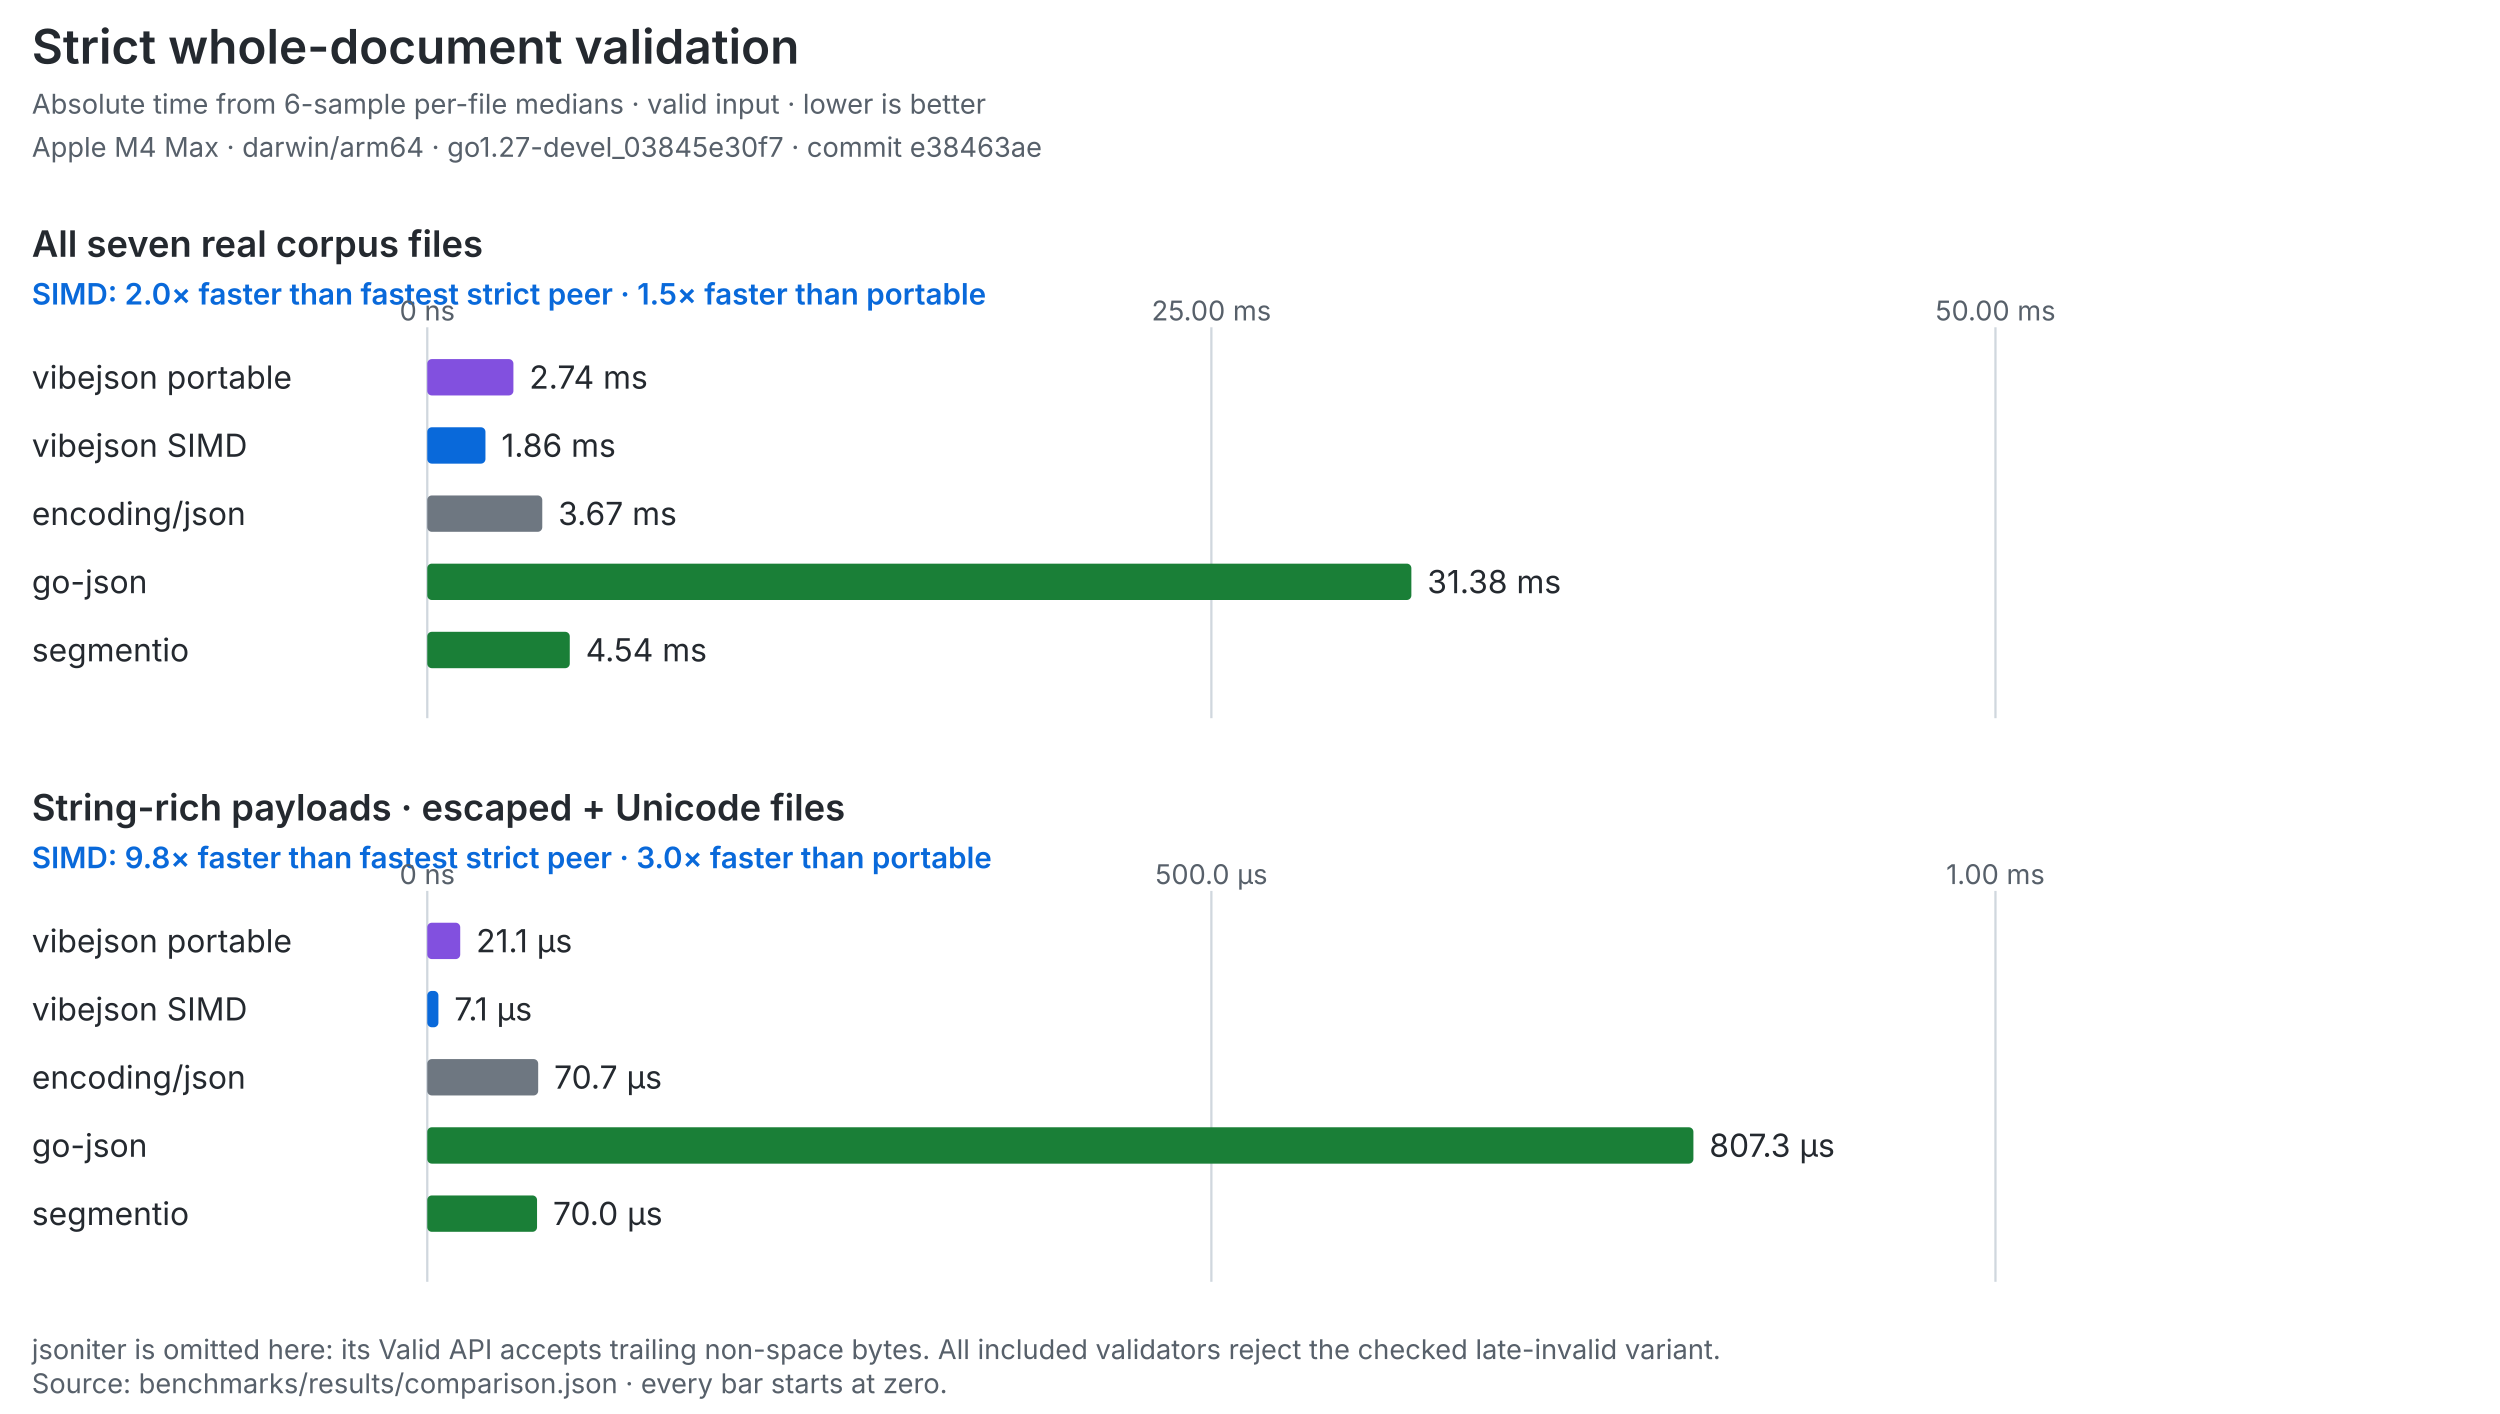
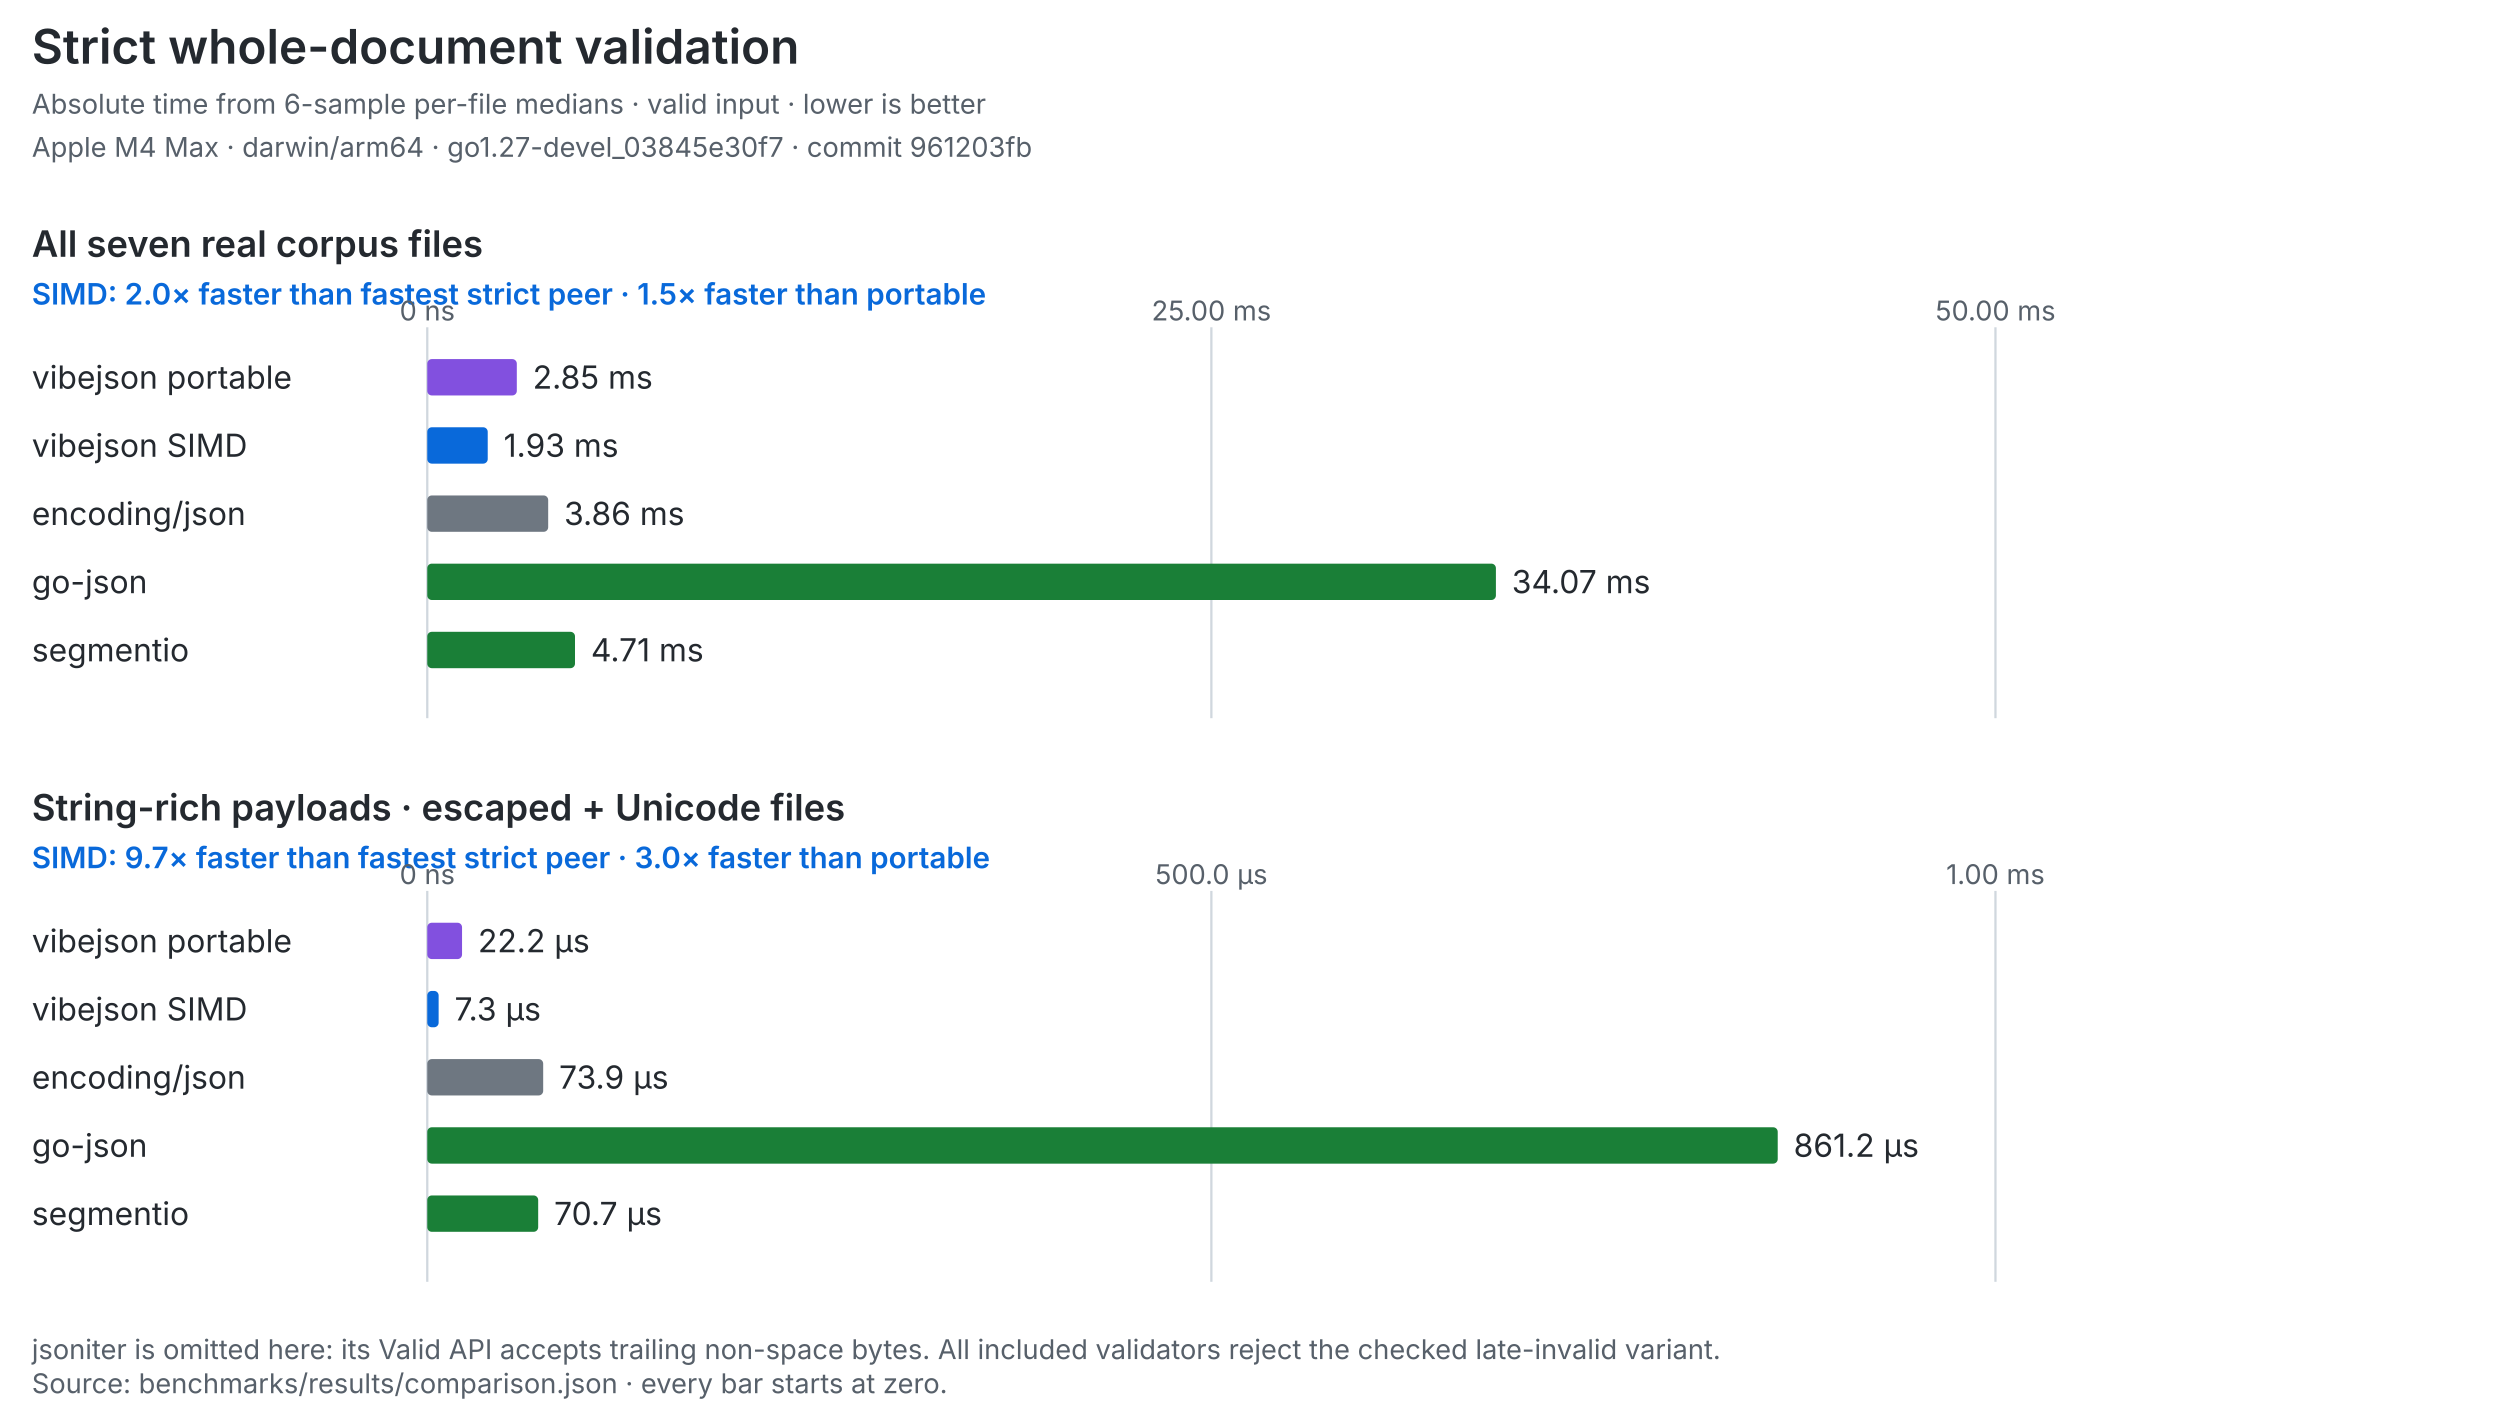
<svg xmlns="http://www.w3.org/2000/svg" width="1100" height="622" viewBox="0 0 1100 622" role="img" aria-labelledby="title desc">
  <style>
text{fill:#24292f;font:14px -apple-system,BlinkMacSystemFont,"Segoe UI",sans-serif}.heading{font-size:21px;font-weight:600}.panel{font-size:16px;font-weight:600}.note{font-size:12px;fill:#57606a}.gain{font-size:13px;fill:#0969da;font-weight:600}.grid{stroke:#d0d7de;stroke-width:1}.portable{fill:#8250df}.simd{fill:#0969da}.reference{fill:#6e7781}.peer{fill:#1a7f37}@media(prefers-color-scheme:dark){text{fill:#f0f6fc}.note{fill:#8c959f}.gain{fill:#58a6ff}.grid{stroke:#30363d}.portable{fill:#bc8cff}.simd{fill:#58a6ff}.reference{fill:#8c959f}.peer{fill:#3fb950}}</style>
  <text class="heading" x="14" y="28">Strict whole-document validation</text>
  <text class="note" x="14" y="50">Absolute time from 6-sample per-file medians · valid input · lower is better</text>
-   <text class="note" x="14" y="69">Apple M4 Max · darwin/arm64 · go1.27-devel_03845e30f7 · commit e38463ae</text>
+   <text class="note" x="14" y="69">Apple M4 Max · darwin/arm64 · go1.27-devel_03845e30f7 · commit 961203fb</text>
  <text class="panel" x="14" y="113.0">All seven real corpus files</text>
  <text class="gain" x="14" y="134.0">SIMD: 2.0× faster than fastest strict peer · 1.5× faster than portable</text>
  <line class="grid" x1="188.0" y1="144.0" x2="188.0" y2="316.0" />
  <text class="note" x="188.0" y="141.0" text-anchor="middle">0 ns</text>
  <line class="grid" x1="533.0" y1="144.0" x2="533.0" y2="316.0" />
  <text class="note" x="533.0" y="141.0" text-anchor="middle">25.00 ms</text>
  <line class="grid" x1="878.0" y1="144.0" x2="878.0" y2="316.0" />
  <text class="note" x="878.0" y="141.0" text-anchor="middle">50.00 ms</text>
  <text x="14" y="171.0">vibejson portable</text>
-   <rect class="portable" x="188.0" y="158.0" width="37.9" height="16" rx="2" />
-   <text x="232.9" y="171.0">2.74 ms</text>
+   <rect class="portable" x="188.0" y="158.0" width="39.4" height="16" rx="2" />
+   <text x="234.4" y="171.0">2.85 ms</text>
  <text x="14" y="201.0">vibejson SIMD</text>
-   <rect class="simd" x="188.0" y="188.0" width="25.6" height="16" rx="2" />
-   <text x="220.6" y="201.0">1.86 ms</text>
+   <rect class="simd" x="188.0" y="188.0" width="26.6" height="16" rx="2" />
+   <text x="221.6" y="201.0">1.93 ms</text>
  <text x="14" y="231.0">encoding/json</text>
-   <rect class="reference" x="188.0" y="218.0" width="50.6" height="16" rx="2" />
-   <text x="245.6" y="231.0">3.67 ms</text>
+   <rect class="reference" x="188.0" y="218.0" width="53.2" height="16" rx="2" />
+   <text x="248.2" y="231.0">3.86 ms</text>
  <text x="14" y="261.0">go-json</text>
-   <rect class="peer" x="188.0" y="248.0" width="433.0" height="16" rx="2" />
-   <text x="628.0" y="261.0">31.38 ms</text>
+   <rect class="peer" x="188.0" y="248.0" width="470.2" height="16" rx="2" />
+   <text x="665.2" y="261.0">34.07 ms</text>
  <text x="14" y="291.0">segmentio</text>
-   <rect class="peer" x="188.0" y="278.0" width="62.7" height="16" rx="2" />
-   <text x="257.7" y="291.0">4.54 ms</text>
+   <rect class="peer" x="188.0" y="278.0" width="65.0" height="16" rx="2" />
+   <text x="260.0" y="291.0">4.71 ms</text>
  <text class="panel" x="14" y="361.0">String-rich payloads · escaped + Unicode files</text>
-   <text class="gain" x="14" y="382.0">SIMD: 9.8× faster than fastest strict peer · 3.0× faster than portable</text>
+   <text class="gain" x="14" y="382.0">SIMD: 9.7× faster than fastest strict peer · 3.0× faster than portable</text>
  <line class="grid" x1="188.0" y1="392.0" x2="188.0" y2="564.0" />
  <text class="note" x="188.0" y="389.0" text-anchor="middle">0 ns</text>
  <line class="grid" x1="533.0" y1="392.0" x2="533.0" y2="564.0" />
  <text class="note" x="533.0" y="389.0" text-anchor="middle">500.0 µs</text>
  <line class="grid" x1="878.0" y1="392.0" x2="878.0" y2="564.0" />
  <text class="note" x="878.0" y="389.0" text-anchor="middle">1.00 ms</text>
  <text x="14" y="419.0">vibejson portable</text>
-   <rect class="portable" x="188.0" y="406.0" width="14.5" height="16" rx="2" />
-   <text x="209.5" y="419.0">21.1 µs</text>
+   <rect class="portable" x="188.0" y="406.0" width="15.3" height="16" rx="2" />
+   <text x="210.3" y="419.0">22.2 µs</text>
  <text x="14" y="449.0">vibejson SIMD</text>
-   <rect class="simd" x="188.0" y="436.0" width="4.9" height="16" rx="2" />
-   <text x="199.9" y="449.0">7.1 µs</text>
+   <rect class="simd" x="188.0" y="436.0" width="5.0" height="16" rx="2" />
+   <text x="200.0" y="449.0">7.3 µs</text>
  <text x="14" y="479.0">encoding/json</text>
-   <rect class="reference" x="188.0" y="466.0" width="48.8" height="16" rx="2" />
-   <text x="243.8" y="479.0">70.7 µs</text>
+   <rect class="reference" x="188.0" y="466.0" width="51.0" height="16" rx="2" />
+   <text x="246.0" y="479.0">73.9 µs</text>
  <text x="14" y="509.0">go-json</text>
-   <rect class="peer" x="188.0" y="496.0" width="557.1" height="16" rx="2" />
-   <text x="752.1" y="509.0">807.3 µs</text>
+   <rect class="peer" x="188.0" y="496.0" width="594.2" height="16" rx="2" />
+   <text x="789.2" y="509.0">861.2 µs</text>
  <text x="14" y="539.0">segmentio</text>
-   <rect class="peer" x="188.0" y="526.0" width="48.3" height="16" rx="2" />
-   <text x="243.3" y="539.0">70.0 µs</text>
+   <rect class="peer" x="188.0" y="526.0" width="48.8" height="16" rx="2" />
+   <text x="243.8" y="539.0">70.7 µs</text>
  <text class="note" x="14" y="598">jsoniter is omitted here: its Valid API accepts trailing non-space bytes. All included validators reject the checked late-invalid variant.</text>
  <text class="note" x="14" y="613">Source: benchmarks/results/comparison.json · every bar starts at zero.</text>
</svg>
